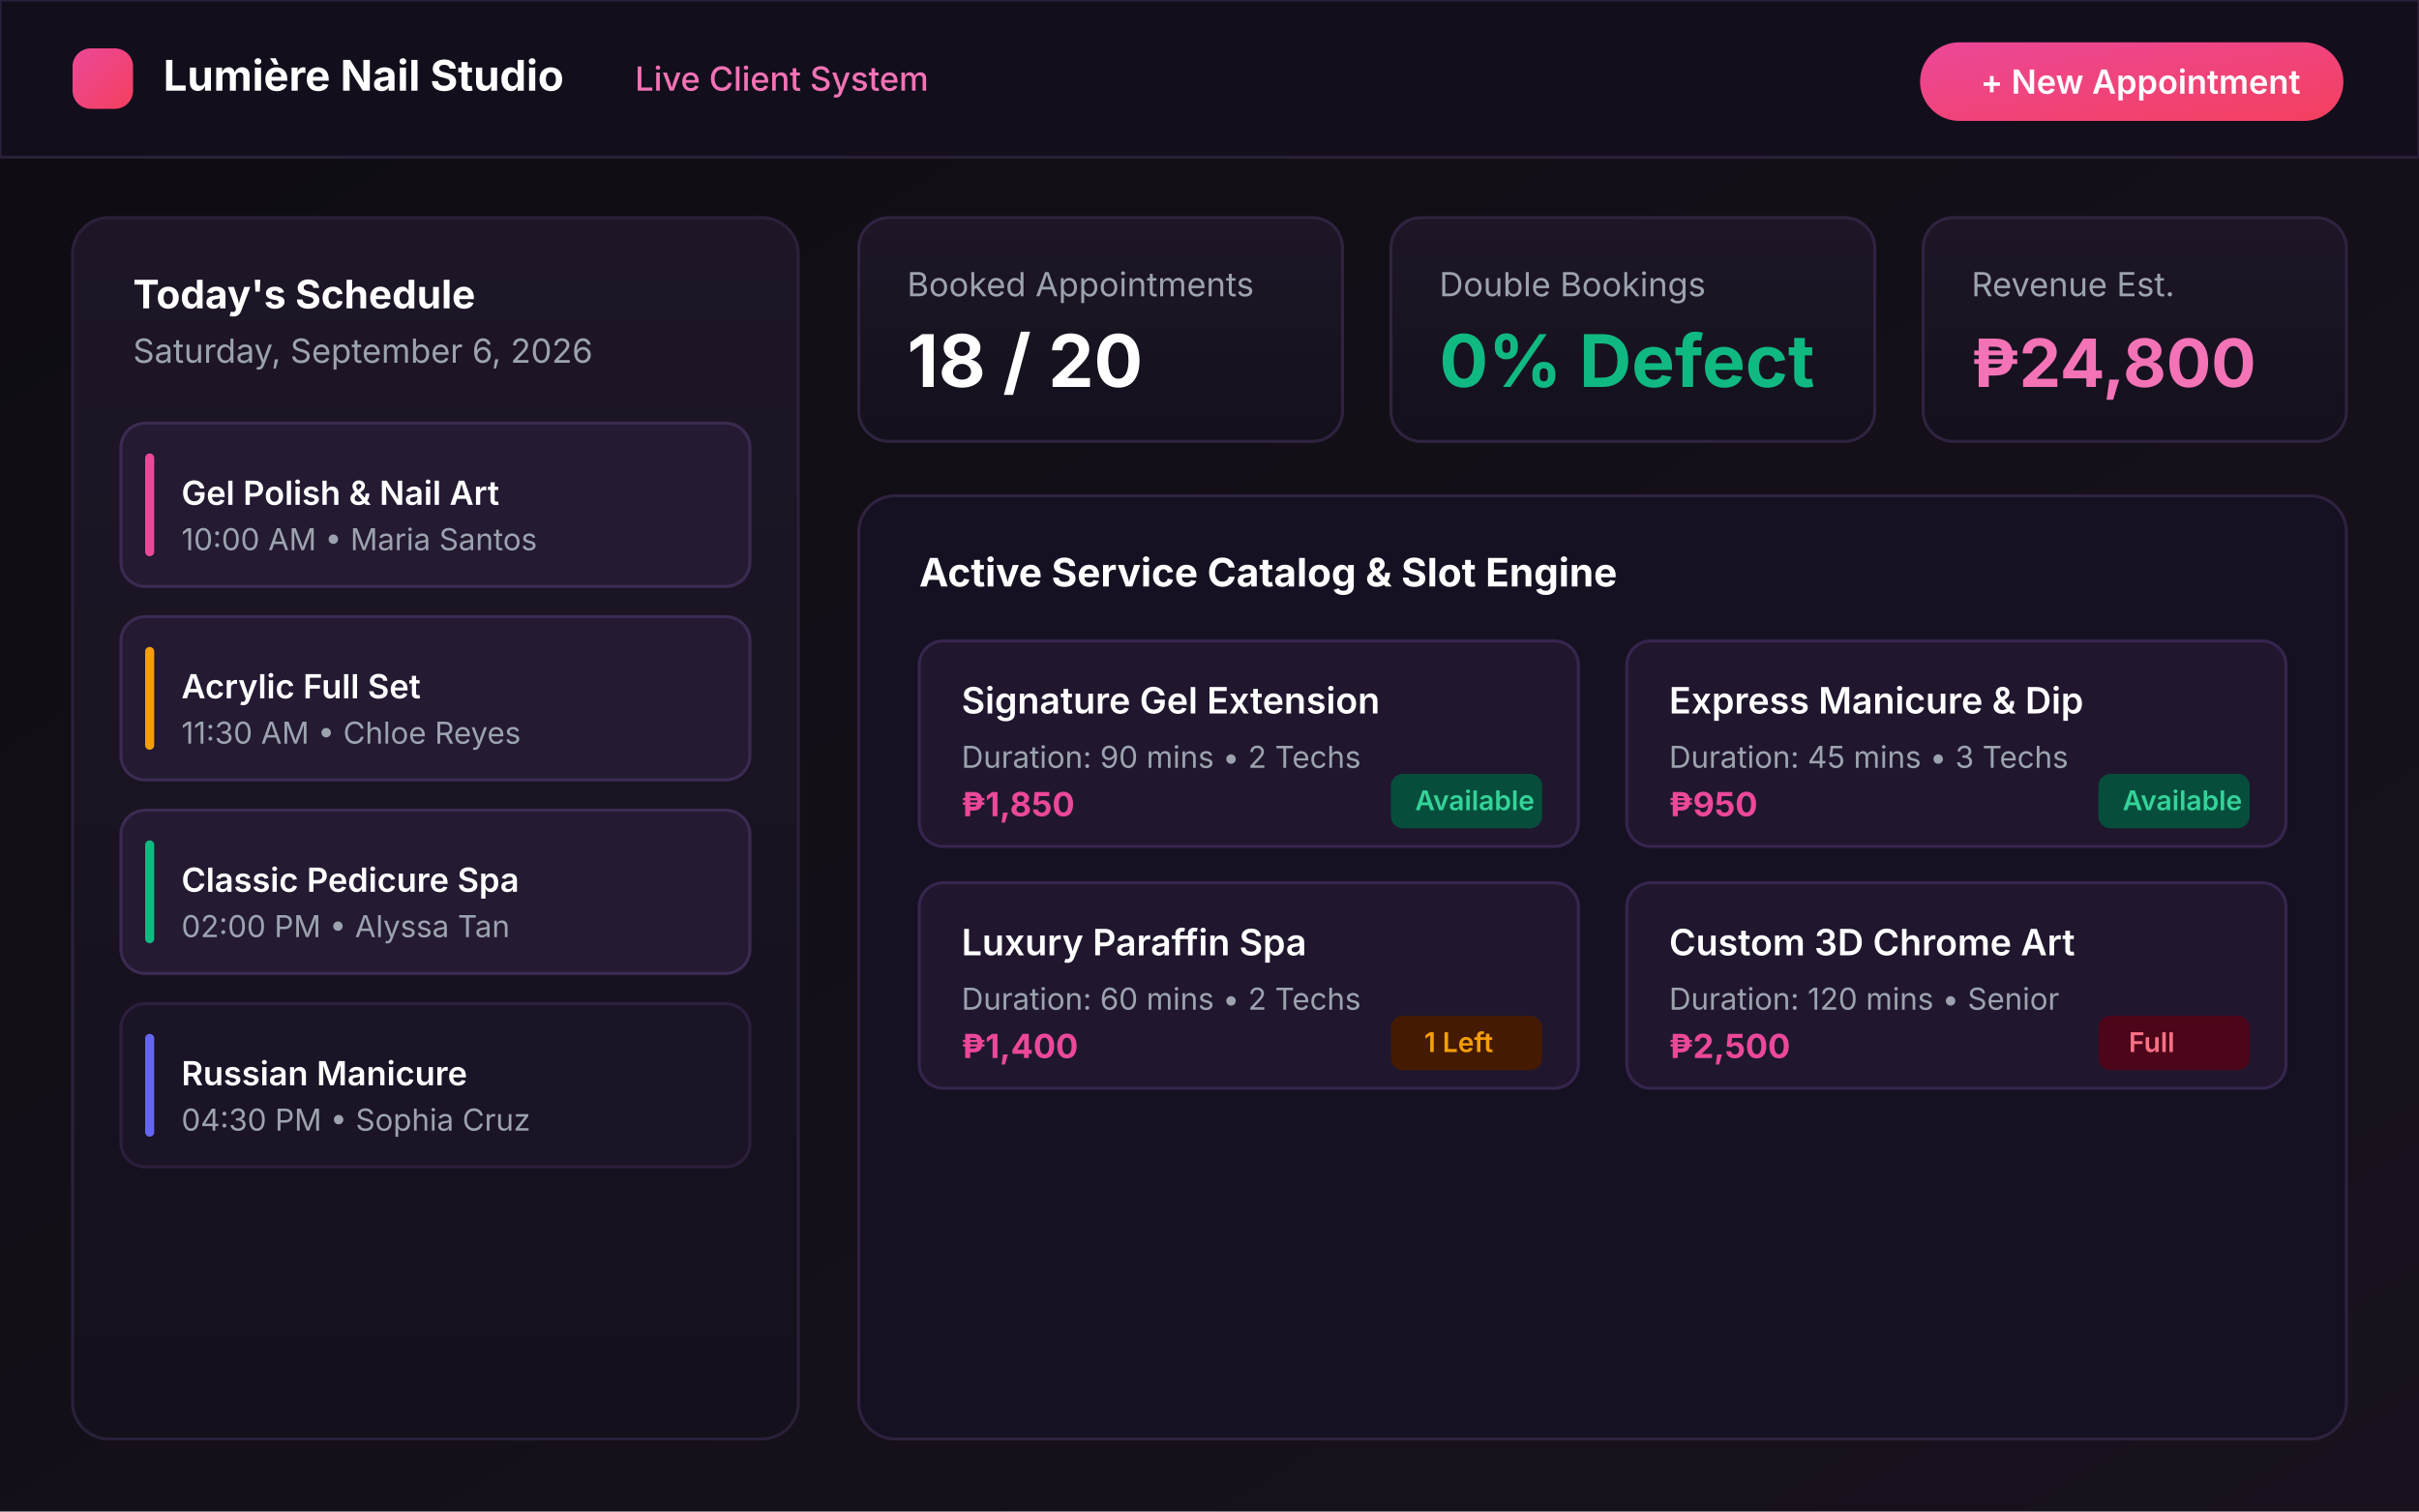
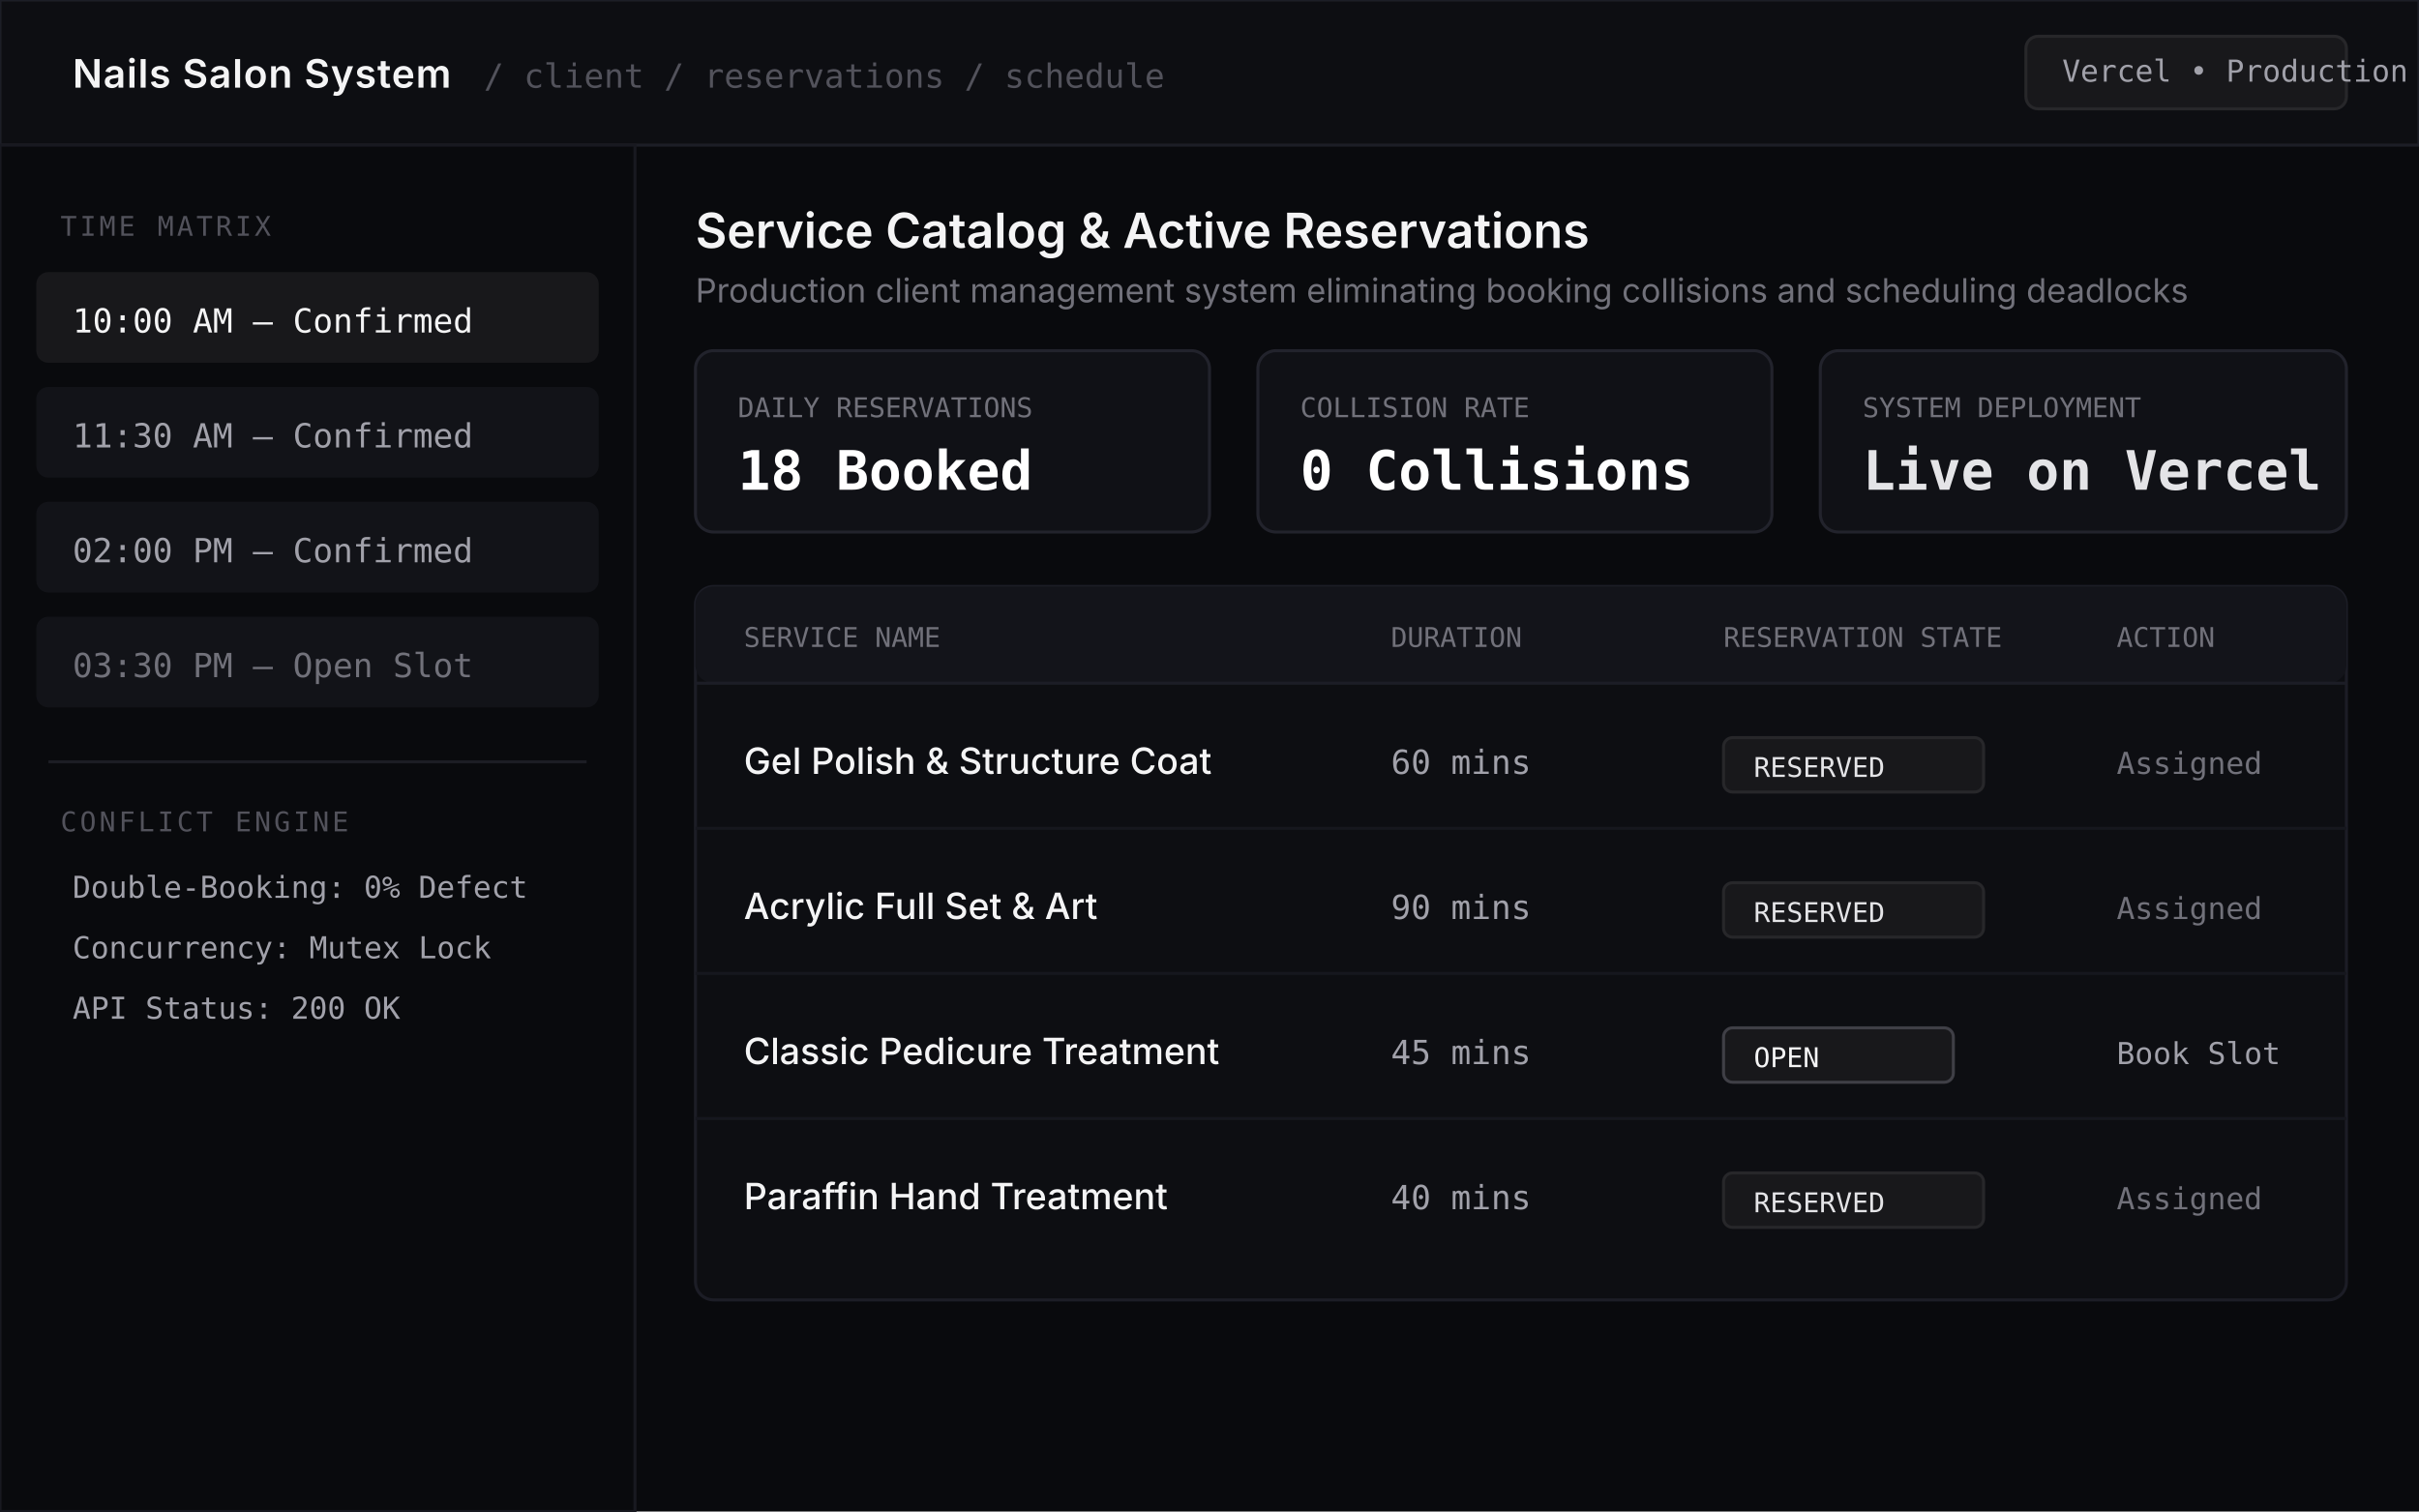
<svg xmlns="http://www.w3.org/2000/svg" viewBox="0 0 800 500" width="100%" height="100%">
  <defs>
-     <linearGradient id="ns-bg" x1="0%" y1="0%" x2="100%" y2="100%">
-       <stop offset="0%" stop-color="#0e0c12" />
-       <stop offset="100%" stop-color="#19121e" />
-     </linearGradient>
-     <linearGradient id="ns-accent" x1="0%" y1="0%" x2="100%" y2="100%">
-       <stop offset="0%" stop-color="#ec4899" />
-       <stop offset="100%" stop-color="#f43f5e" />
-     </linearGradient>
-     <linearGradient id="ns-card" x1="0%" y1="0%" x2="0%" y2="100%">
-       <stop offset="0%" stop-color="#1e1627" />
-       <stop offset="100%" stop-color="#14101c" />
-     </linearGradient>
+     <style>
+       .mono { font-family: ui-monospace, SFMono-Regular, Menlo, Monaco, Consolas, monospace; }
+       .sans { font-family: -apple-system, BlinkMacSystemFont, 'Inter', 'Segoe UI', sans-serif; }
+     </style>
  </defs>
-   <rect width="800" height="500" fill="url(#ns-bg)" />
-   <rect x="0" y="0" width="800" height="52" fill="#130e1c" stroke="#2a1f38" stroke-width="1" />
-   <rect x="24" y="16" width="20" height="20" rx="6" fill="url(#ns-accent)" />
-   <text x="54" y="30" fill="#ffffff" font-family="-apple-system, BlinkMacSystemFont, 'Segoe UI', sans-serif" font-size="14" font-weight="700">Lumière Nail Studio</text>
-   <text x="210" y="30" fill="#f472b6" font-family="-apple-system, BlinkMacSystemFont, 'Segoe UI', sans-serif" font-size="11" font-weight="500">Live Client System</text>
-   <rect x="635" y="14" width="140" height="26" rx="13" fill="url(#ns-accent)" />
-   <text x="655" y="31" fill="#ffffff" font-family="-apple-system, BlinkMacSystemFont, 'Segoe UI', sans-serif" font-size="11" font-weight="600">+ New Appointment</text>
-   <rect x="24" y="72" width="240" height="404" rx="12" fill="url(#ns-card)" stroke="#2b203a" stroke-width="1" />
-   <text x="44" y="102" fill="#ffffff" font-family="-apple-system, BlinkMacSystemFont, 'Segoe UI', sans-serif" font-size="13" font-weight="700">Today's Schedule</text>
-   <text x="44" y="120" fill="#9ca3af" font-family="-apple-system, BlinkMacSystemFont, 'Segoe UI', sans-serif" font-size="11">Saturday, September 6, 2026</text>
-   <g transform="translate(40, 140)">
-     <rect width="208" height="54" rx="8" fill="#241a32" stroke="#3b2b52" stroke-width="1" />
-     <rect x="8" y="10" width="3" height="34" rx="1.5" fill="#ec4899" />
-     <text x="20" y="27" fill="#ffffff" font-family="-apple-system, BlinkMacSystemFont, 'Segoe UI', sans-serif" font-size="11" font-weight="600">Gel Polish &amp; Nail Art</text>
-     <text x="20" y="42" fill="#9ca3af" font-family="-apple-system, BlinkMacSystemFont, 'Segoe UI', sans-serif" font-size="10">10:00 AM • Maria Santos</text>
-     <g transform="translate(0, 64)">
-       <rect width="208" height="54" rx="8" fill="#241a32" stroke="#3b2b52" stroke-width="1" />
-       <rect x="8" y="10" width="3" height="34" rx="1.5" fill="#f59e0b" />
-       <text x="20" y="27" fill="#ffffff" font-family="-apple-system, BlinkMacSystemFont, 'Segoe UI', sans-serif" font-size="11" font-weight="600">Acrylic Full Set</text>
-       <text x="20" y="42" fill="#9ca3af" font-family="-apple-system, BlinkMacSystemFont, 'Segoe UI', sans-serif" font-size="10">11:30 AM • Chloe Reyes</text>
+   <rect width="800" height="500" fill="#090a0d" />
+   <rect x="0" y="0" width="800" height="48" fill="#0d0e12" stroke="#1c1e26" stroke-width="1" />
+   <text x="24" y="29" fill="#f4f4f5" class="sans" font-size="13" font-weight="600" letter-spacing="0.3">Nails Salon System</text>
+   <text x="160" y="29" fill="#52525b" class="mono" font-size="11">/ client / reservations / schedule</text>
+   <rect x="670" y="12" width="106" height="24" rx="4" fill="#18181b" stroke="#27272a" stroke-width="1" />
+   <text x="682" y="27" fill="#a1a1aa" class="mono" font-size="10">Vercel • Production</text>
+   <rect x="0" y="48" width="210" height="452" fill="#090a0d" stroke="#181920" stroke-width="1" />
+   <text x="20" y="78" fill="#52525b" class="mono" font-size="9" letter-spacing="1">TIME MATRIX</text>
+   <rect x="12" y="90" width="186" height="30" rx="4" fill="#18181b" />
+   <text x="24" y="110" fill="#f4f4f5" class="mono" font-size="11">10:00 AM — Confirmed</text>
+   <rect x="12" y="128" width="186" height="30" rx="4" fill="#121318" />
+   <text x="24" y="148" fill="#a1a1aa" class="mono" font-size="11">11:30 AM — Confirmed</text>
+   <rect x="12" y="166" width="186" height="30" rx="4" fill="#121318" />
+   <text x="24" y="186" fill="#a1a1aa" class="mono" font-size="11">02:00 PM — Confirmed</text>
+   <rect x="12" y="204" width="186" height="30" rx="4" fill="#121318" />
+   <text x="24" y="224" fill="#71717a" class="mono" font-size="11">03:30 PM — Open Slot</text>
+   <line x1="16" y1="252" x2="194" y2="252" stroke="#1c1d24" stroke-width="1" />
+   <text x="20" y="275" fill="#52525b" class="mono" font-size="9" letter-spacing="1">CONFLICT ENGINE</text>
+   <text x="24" y="297" fill="#a1a1aa" class="mono" font-size="10">Double-Booking: 0% Defect</text>
+   <text x="24" y="317" fill="#a1a1aa" class="mono" font-size="10">Concurrency: Mutex Lock</text>
+   <text x="24" y="337" fill="#a1a1aa" class="mono" font-size="10">API Status: 200 OK</text>
+   <g transform="translate(230, 64)">
+     <text x="0" y="18" fill="#f4f4f5" class="sans" font-size="16" font-weight="600">Service Catalog &amp; Active Reservations</text>
+     <text x="0" y="36" fill="#71717a" class="sans" font-size="11">Production client management system eliminating booking collisions and scheduling deadlocks</text>
+     <g transform="translate(0, 52)">
+       <rect width="170" height="60" rx="6" fill="#101116" stroke="#22232c" stroke-width="1" />
+       <text x="14" y="22" fill="#71717a" class="mono" font-size="9">DAILY RESERVATIONS</text>
+       <text x="14" y="46" fill="#ffffff" class="mono" font-size="18" font-weight="600">18 Booked</text>
+       <rect x="186" width="170" height="60" rx="6" fill="#101116" stroke="#22232c" stroke-width="1" />
+       <text x="200" y="22" fill="#71717a" class="mono" font-size="9">COLLISION RATE</text>
+       <text x="200" y="46" fill="#ffffff" class="mono" font-size="18" font-weight="600">0 Collisions</text>
+       <rect x="372" width="174" height="60" rx="6" fill="#101116" stroke="#22232c" stroke-width="1" />
+       <text x="386" y="22" fill="#71717a" class="mono" font-size="9">SYSTEM DEPLOYMENT</text>
+       <text x="386" y="46" fill="#e4e4e7" class="mono" font-size="18" font-weight="600">Live on Vercel</text>
    </g>
-     <g transform="translate(0, 128)">
-       <rect width="208" height="54" rx="8" fill="#241a32" stroke="#3b2b52" stroke-width="1" />
-       <rect x="8" y="10" width="3" height="34" rx="1.5" fill="#10b981" />
-       <text x="20" y="27" fill="#ffffff" font-family="-apple-system, BlinkMacSystemFont, 'Segoe UI', sans-serif" font-size="11" font-weight="600">Classic Pedicure Spa</text>
-       <text x="20" y="42" fill="#9ca3af" font-family="-apple-system, BlinkMacSystemFont, 'Segoe UI', sans-serif" font-size="10">02:00 PM • Alyssa Tan</text>
-     </g>
-     <g transform="translate(0, 192)">
-       <rect width="208" height="54" rx="8" fill="#1b1426" stroke="#2c1f3d" stroke-width="1" />
-       <rect x="8" y="10" width="3" height="34" rx="1.5" fill="#6366f1" />
-       <text x="20" y="27" fill="#ffffff" font-family="-apple-system, BlinkMacSystemFont, 'Segoe UI', sans-serif" font-size="11" font-weight="600">Russian Manicure</text>
-       <text x="20" y="42" fill="#9ca3af" font-family="-apple-system, BlinkMacSystemFont, 'Segoe UI', sans-serif" font-size="10">04:30 PM • Sophia Cruz</text>
-     </g>
-   </g>
-   <g transform="translate(284, 72)">
-     <rect width="160" height="74" rx="10" fill="url(#ns-card)" stroke="#2f2340" stroke-width="1" />
-     <text x="16" y="26" fill="#9ca3af" font-family="-apple-system, BlinkMacSystemFont, 'Segoe UI', sans-serif" font-size="11">Booked Appointments</text>
-     <text x="16" y="56" fill="#ffffff" font-family="-apple-system, BlinkMacSystemFont, 'Segoe UI', sans-serif" font-size="24" font-weight="700">18 / 20</text>
-     <rect x="176" width="160" height="74" rx="10" fill="url(#ns-card)" stroke="#2f2340" stroke-width="1" />
-     <text x="192" y="26" fill="#9ca3af" font-family="-apple-system, BlinkMacSystemFont, 'Segoe UI', sans-serif" font-size="11">Double Bookings</text>
-     <text x="192" y="56" fill="#10b981" font-family="-apple-system, BlinkMacSystemFont, 'Segoe UI', sans-serif" font-size="24" font-weight="700">0% Defect</text>
-     <rect x="352" width="140" height="74" rx="10" fill="url(#ns-card)" stroke="#2f2340" stroke-width="1" />
-     <text x="368" y="26" fill="#9ca3af" font-family="-apple-system, BlinkMacSystemFont, 'Segoe UI', sans-serif" font-size="11">Revenue Est.</text>
-     <text x="368" y="56" fill="#f472b6" font-family="-apple-system, BlinkMacSystemFont, 'Segoe UI', sans-serif" font-size="22" font-weight="700">₱24,800</text>
-     <rect y="92" width="492" height="312" rx="12" fill="#161122" stroke="#2f2240" stroke-width="1" />
-     <text x="20" y="122" fill="#ffffff" font-family="-apple-system, BlinkMacSystemFont, 'Segoe UI', sans-serif" font-size="13" font-weight="700">Active Service Catalog &amp; Slot Engine</text>
-     <g transform="translate(20, 140)">
-       <rect width="218" height="68" rx="8" fill="#20172e" stroke="#36254e" stroke-width="1" />
-       <text x="14" y="24" fill="#ffffff" font-family="-apple-system, BlinkMacSystemFont, 'Segoe UI', sans-serif" font-size="12" font-weight="600">Signature Gel Extension</text>
-       <text x="14" y="42" fill="#9ca3af" font-family="-apple-system, BlinkMacSystemFont, 'Segoe UI', sans-serif" font-size="10">Duration: 90 mins • 2 Techs</text>
-       <text x="14" y="58" fill="#ec4899" font-family="-apple-system, BlinkMacSystemFont, 'Segoe UI', sans-serif" font-size="11" font-weight="700">₱1,850</text>
-       <rect x="156" y="44" width="50" height="18" rx="4" fill="#064e3b" />
-       <text x="164" y="56" fill="#34d399" font-family="-apple-system, BlinkMacSystemFont, 'Segoe UI', sans-serif" font-size="9" font-weight="600">Available</text>
-       <g transform="translate(234, 0)">
-         <rect width="218" height="68" rx="8" fill="#20172e" stroke="#36254e" stroke-width="1" />
-         <text x="14" y="24" fill="#ffffff" font-family="-apple-system, BlinkMacSystemFont, 'Segoe UI', sans-serif" font-size="12" font-weight="600">Express Manicure &amp; Dip</text>
-         <text x="14" y="42" fill="#9ca3af" font-family="-apple-system, BlinkMacSystemFont, 'Segoe UI', sans-serif" font-size="10">Duration: 45 mins • 3 Techs</text>
-         <text x="14" y="58" fill="#ec4899" font-family="-apple-system, BlinkMacSystemFont, 'Segoe UI', sans-serif" font-size="11" font-weight="700">₱950</text>
-         <rect x="156" y="44" width="50" height="18" rx="4" fill="#064e3b" />
-         <text x="164" y="56" fill="#34d399" font-family="-apple-system, BlinkMacSystemFont, 'Segoe UI', sans-serif" font-size="9" font-weight="600">Available</text>
-       </g>
-       <g transform="translate(0, 80)">
-         <rect width="218" height="68" rx="8" fill="#20172e" stroke="#36254e" stroke-width="1" />
-         <text x="14" y="24" fill="#ffffff" font-family="-apple-system, BlinkMacSystemFont, 'Segoe UI', sans-serif" font-size="12" font-weight="600">Luxury Paraffin Spa</text>
-         <text x="14" y="42" fill="#9ca3af" font-family="-apple-system, BlinkMacSystemFont, 'Segoe UI', sans-serif" font-size="10">Duration: 60 mins • 2 Techs</text>
-         <text x="14" y="58" fill="#ec4899" font-family="-apple-system, BlinkMacSystemFont, 'Segoe UI', sans-serif" font-size="11" font-weight="700">₱1,400</text>
-         <rect x="156" y="44" width="50" height="18" rx="4" fill="#451a03" />
-         <text x="167" y="56" fill="#f59e0b" font-family="-apple-system, BlinkMacSystemFont, 'Segoe UI', sans-serif" font-size="9" font-weight="600">1 Left</text>
-       </g>
-       <g transform="translate(234, 80)">
-         <rect width="218" height="68" rx="8" fill="#20172e" stroke="#36254e" stroke-width="1" />
-         <text x="14" y="24" fill="#ffffff" font-family="-apple-system, BlinkMacSystemFont, 'Segoe UI', sans-serif" font-size="12" font-weight="600">Custom 3D Chrome Art</text>
-         <text x="14" y="42" fill="#9ca3af" font-family="-apple-system, BlinkMacSystemFont, 'Segoe UI', sans-serif" font-size="10">Duration: 120 mins • Senior</text>
-         <text x="14" y="58" fill="#ec4899" font-family="-apple-system, BlinkMacSystemFont, 'Segoe UI', sans-serif" font-size="11" font-weight="700">₱2,500</text>
-         <rect x="156" y="44" width="50" height="18" rx="4" fill="#4c0519" />
-         <text x="166" y="56" fill="#fb7185" font-family="-apple-system, BlinkMacSystemFont, 'Segoe UI', sans-serif" font-size="9" font-weight="600">Full</text>
-       </g>
+     <g transform="translate(0, 130)">
+       <rect width="546" height="236" rx="6" fill="#0d0e12" stroke="#1c1d26" stroke-width="1" />
+       <rect width="546" height="32" rx="6" fill="#13141a" />
+       <text x="16" y="20" fill="#71717a" class="mono" font-size="9">SERVICE NAME</text>
+       <text x="230" y="20" fill="#71717a" class="mono" font-size="9">DURATION</text>
+       <text x="340" y="20" fill="#71717a" class="mono" font-size="9">RESERVATION STATE</text>
+       <text x="470" y="20" fill="#71717a" class="mono" font-size="9">ACTION</text>
+       <line x1="0" y1="32" x2="546" y2="32" stroke="#1c1d26" stroke-width="1" />
+       <text x="16" y="62" fill="#f4f4f5" class="sans" font-size="12" font-weight="500">Gel Polish &amp; Structure Coat</text>
+       <text x="230" y="62" fill="#a1a1aa" class="mono" font-size="11">60 mins</text>
+       <rect x="340" y="50" width="86" height="18" rx="3" fill="#18181b" stroke="#27272a" stroke-width="1" />
+       <text x="350" y="63" fill="#e4e4e7" class="mono" font-size="9">RESERVED</text>
+       <text x="470" y="62" fill="#71717a" class="mono" font-size="10">Assigned</text>
+       <line x1="0" y1="80" x2="546" y2="80" stroke="#16171e" stroke-width="1" />
+       <text x="16" y="110" fill="#f4f4f5" class="sans" font-size="12" font-weight="500">Acrylic Full Set &amp; Art</text>
+       <text x="230" y="110" fill="#a1a1aa" class="mono" font-size="11">90 mins</text>
+       <rect x="340" y="98" width="86" height="18" rx="3" fill="#18181b" stroke="#27272a" stroke-width="1" />
+       <text x="350" y="111" fill="#e4e4e7" class="mono" font-size="9">RESERVED</text>
+       <text x="470" y="110" fill="#71717a" class="mono" font-size="10">Assigned</text>
+       <line x1="0" y1="128" x2="546" y2="128" stroke="#16171e" stroke-width="1" />
+       <text x="16" y="158" fill="#f4f4f5" class="sans" font-size="12" font-weight="500">Classic Pedicure Treatment</text>
+       <text x="230" y="158" fill="#a1a1aa" class="mono" font-size="11">45 mins</text>
+       <rect x="340" y="146" width="76" height="18" rx="3" fill="#18181b" stroke="#3f3f46" stroke-width="1" />
+       <text x="350" y="159" fill="#f4f4f5" class="mono" font-size="9">OPEN</text>
+       <text x="470" y="158" fill="#a1a1aa" class="mono" font-size="10">Book Slot</text>
+       <line x1="0" y1="176" x2="546" y2="176" stroke="#16171e" stroke-width="1" />
+       <text x="16" y="206" fill="#f4f4f5" class="sans" font-size="12" font-weight="500">Paraffin Hand Treatment</text>
+       <text x="230" y="206" fill="#a1a1aa" class="mono" font-size="11">40 mins</text>
+       <rect x="340" y="194" width="86" height="18" rx="3" fill="#18181b" stroke="#27272a" stroke-width="1" />
+       <text x="350" y="207" fill="#e4e4e7" class="mono" font-size="9">RESERVED</text>
+       <text x="470" y="206" fill="#71717a" class="mono" font-size="10">Assigned</text>
    </g>
  </g>
</svg>
